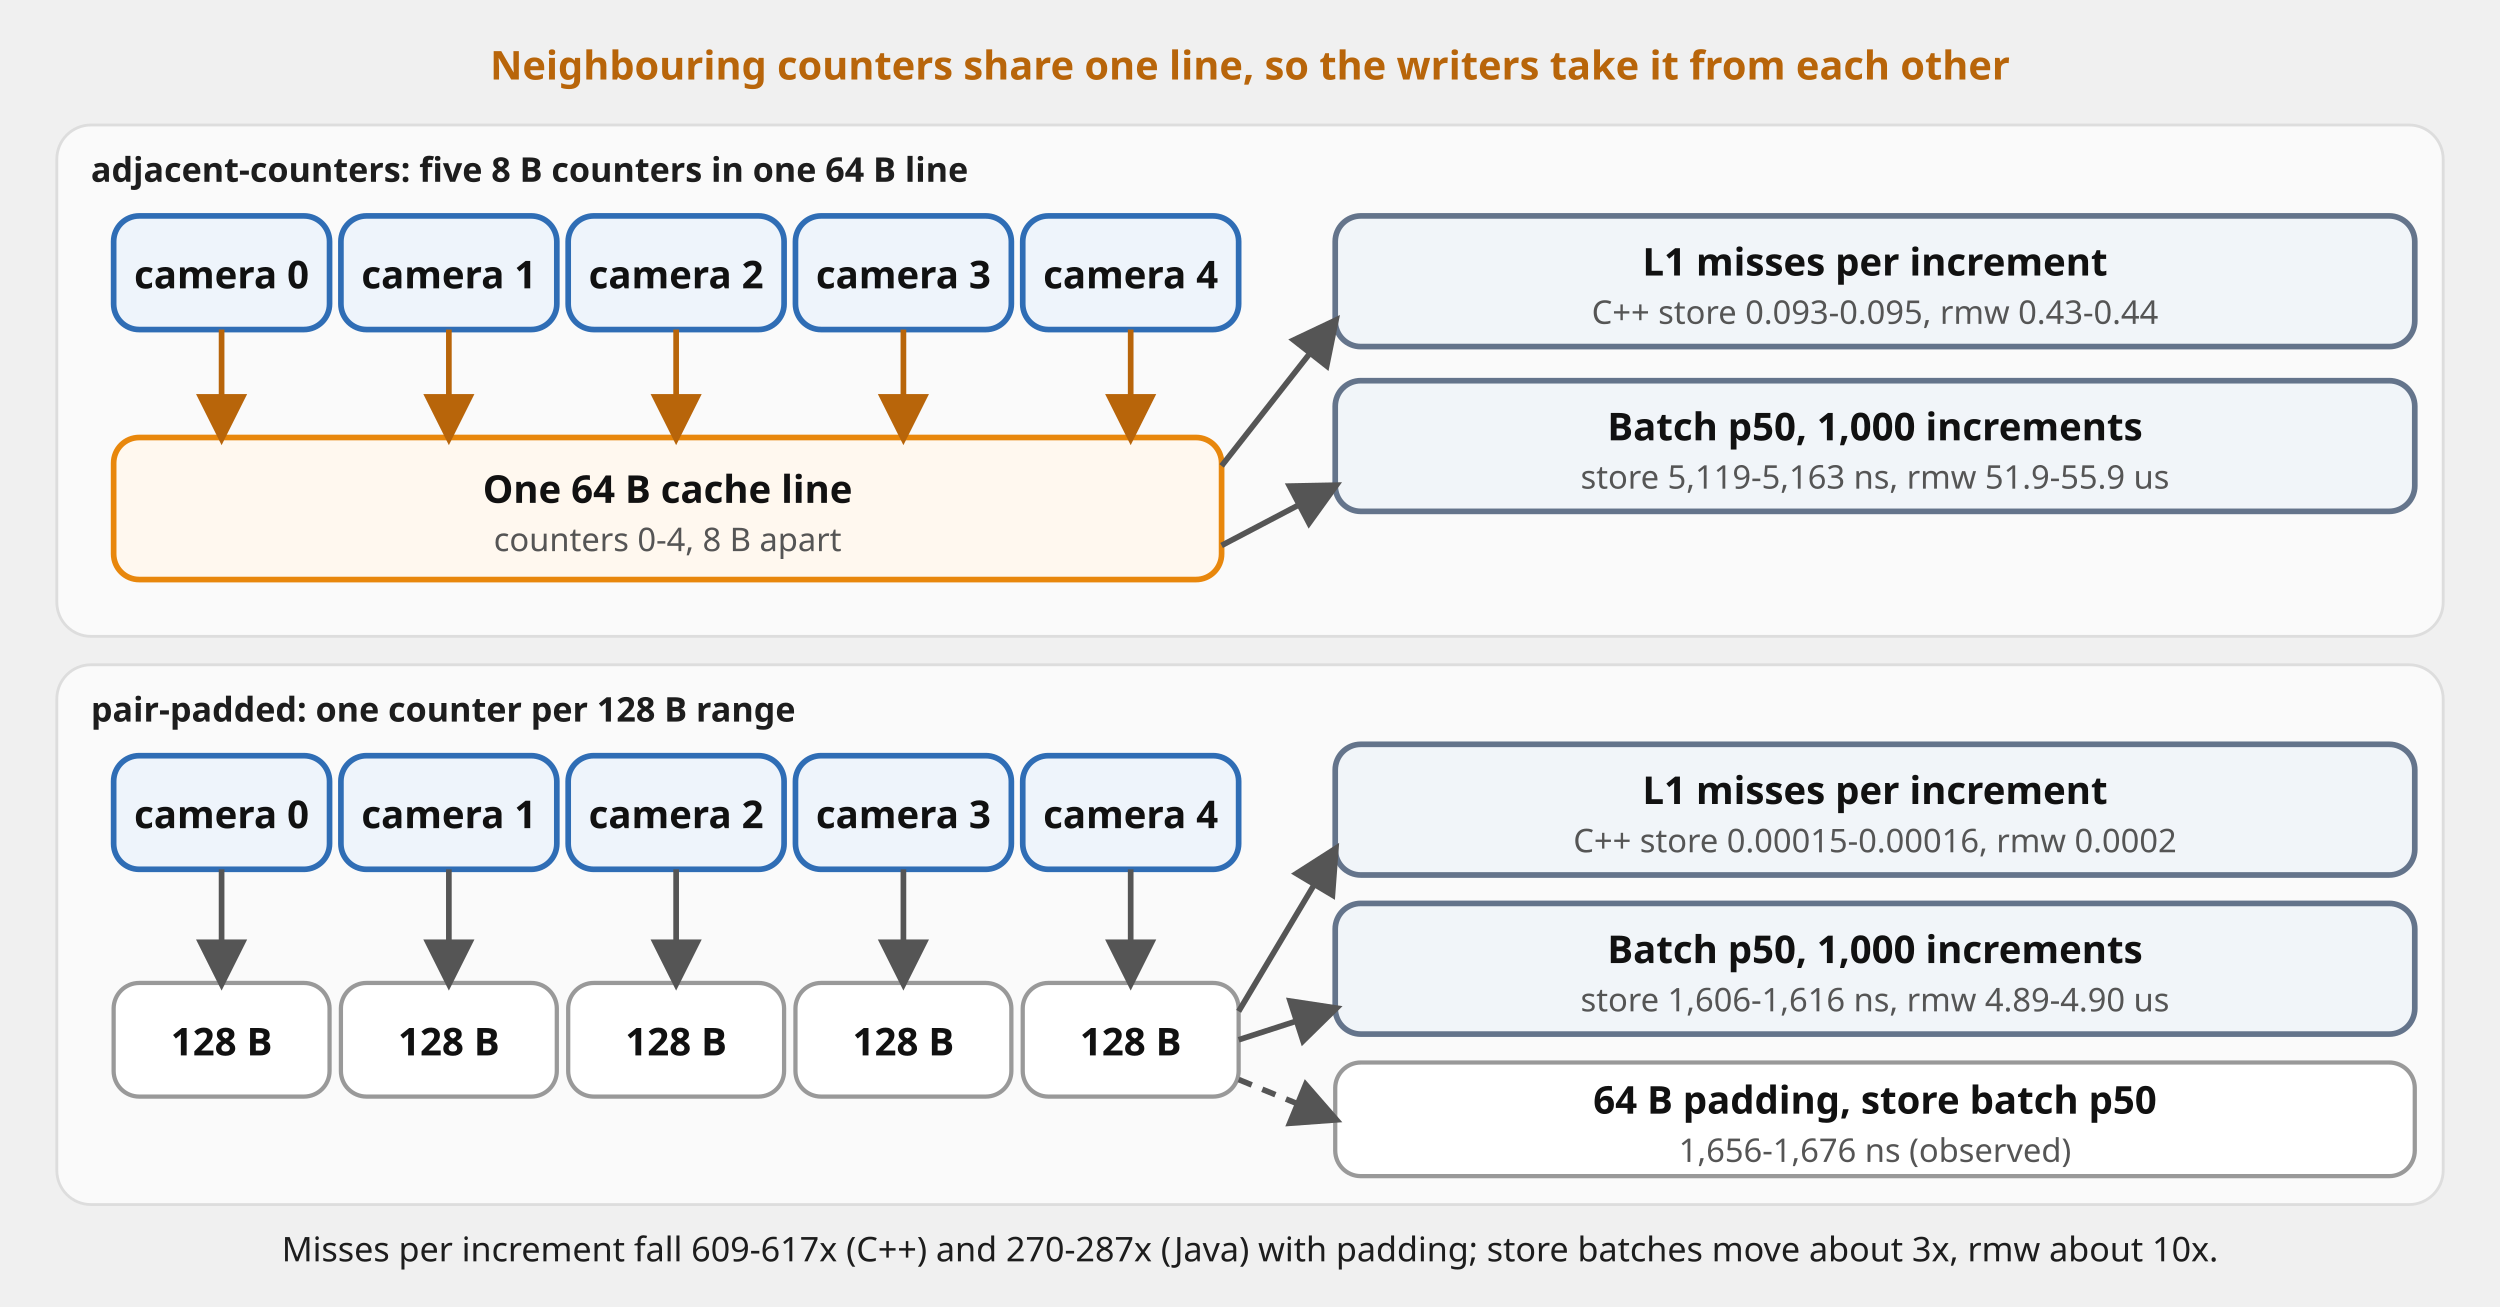
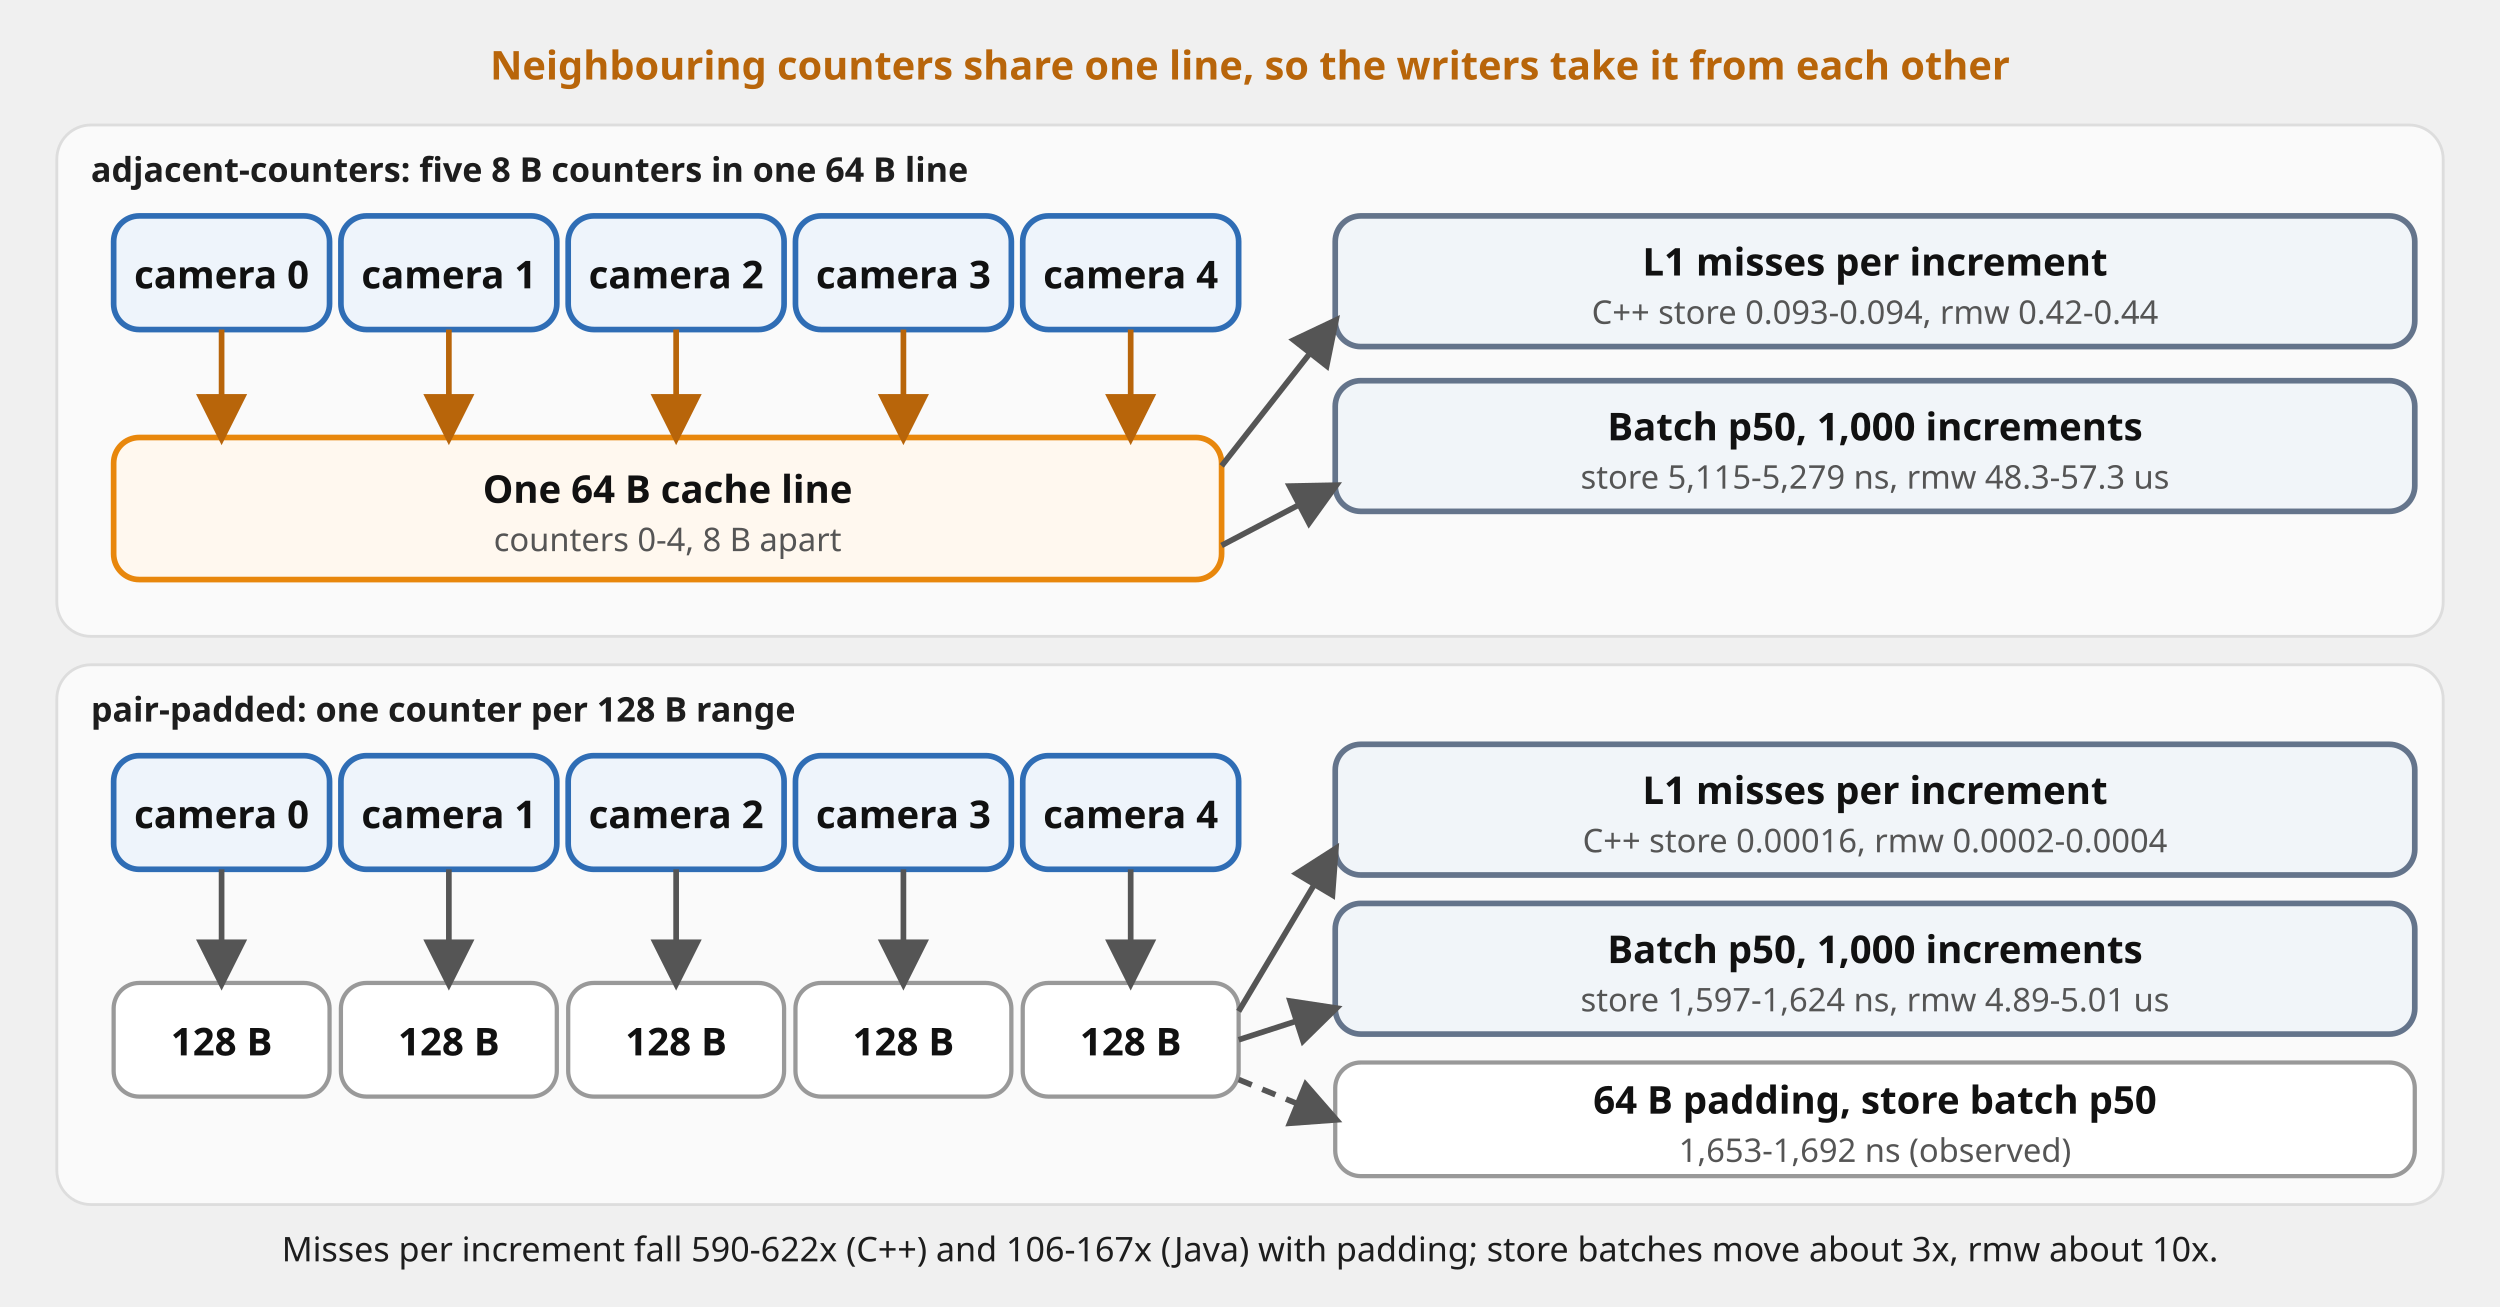
<svg xmlns="http://www.w3.org/2000/svg" viewBox="0 0 880 460" font-family="'Red Hat Text', system-ui, sans-serif" role="img">
  <defs>
    <marker id="a" viewBox="0 0 10 10" refX="8.5" refY="5" markerWidth="9" markerHeight="9" orient="auto-start-reverse">
      <path d="M0,0 L10,5 L0,10 z" fill="#555" />
    </marker>
    <marker id="am" viewBox="0 0 10 10" refX="8.5" refY="5" markerWidth="9" markerHeight="9" orient="auto-start-reverse">
      <path d="M0,0 L10,5 L0,10 z" fill="#b8650a" />
    </marker>
  </defs>
  <rect x="20" y="44" width="840" height="180" rx="12" fill="#fafafa" stroke="#ddd" />
  <text x="32" y="64" font-size="12" font-weight="700" fill="#1d1d1d">adjacent-counters: five 8 B counters in one 64 B line</text>
  <rect x="20" y="234" width="840" height="190" rx="12" fill="#fafafa" stroke="#ddd" />
  <text x="32" y="254" font-size="12" font-weight="700" fill="#1d1d1d">pair-padded: one counter per 128 B range</text>
  <rect x="40" y="76" width="76" height="40" rx="9" fill="#eef4fb" stroke="#2f6db5" stroke-width="2" />
  <text x="78.0" y="101.5" font-size="13.5" font-weight="700" fill="#111111" text-anchor="middle">camera 0</text>
  <rect x="120" y="76" width="76" height="40" rx="9" fill="#eef4fb" stroke="#2f6db5" stroke-width="2" />
  <text x="158.0" y="101.5" font-size="13.5" font-weight="700" fill="#111111" text-anchor="middle">camera 1</text>
  <rect x="200" y="76" width="76" height="40" rx="9" fill="#eef4fb" stroke="#2f6db5" stroke-width="2" />
  <text x="238.0" y="101.5" font-size="13.5" font-weight="700" fill="#111111" text-anchor="middle">camera 2</text>
  <rect x="280" y="76" width="76" height="40" rx="9" fill="#eef4fb" stroke="#2f6db5" stroke-width="2" />
  <text x="318.0" y="101.5" font-size="13.5" font-weight="700" fill="#111111" text-anchor="middle">camera 3</text>
  <rect x="360" y="76" width="76" height="40" rx="9" fill="#eef4fb" stroke="#2f6db5" stroke-width="2" />
  <text x="398.0" y="101.5" font-size="13.5" font-weight="700" fill="#111111" text-anchor="middle">camera 4</text>
  <rect x="40" y="154" width="390" height="50" rx="9" fill="#fff8ef" stroke="#e8870c" stroke-width="2" />
  <text x="235.0" y="177.0" font-size="13.5" font-weight="700" fill="#111111" text-anchor="middle">One 64 B cache line</text>
  <text x="235.0" y="194.0" font-size="11.5" fill="#555555" text-anchor="middle">counters 0-4, 8 B apart</text>
  <rect x="470" y="76" width="380" height="46" rx="9" fill="#f1f5f9" stroke="#64748b" stroke-width="2" />
  <text x="660.0" y="97.0" font-size="13.5" font-weight="700" fill="#111111" text-anchor="middle">L1 misses per increment</text>
-   <text x="660.0" y="114.0" font-size="11.5" fill="#555555" text-anchor="middle">C++ store 0.093-0.095, rmw 0.43-0.44</text>
+   <text x="660.0" y="114.0" font-size="11.5" fill="#555555" text-anchor="middle">C++ store 0.093-0.094, rmw 0.42-0.44</text>
  <rect x="470" y="134" width="380" height="46" rx="9" fill="#f1f5f9" stroke="#64748b" stroke-width="2" />
  <text x="660.0" y="155.0" font-size="13.5" font-weight="700" fill="#111111" text-anchor="middle">Batch p50, 1,000 increments</text>
-   <text x="660.0" y="172.0" font-size="11.5" fill="#555555" text-anchor="middle">store 5,119-5,163 ns, rmw 51.9-55.9 us</text>
+   <text x="660.0" y="172.0" font-size="11.5" fill="#555555" text-anchor="middle">store 5,115-5,279 ns, rmw 48.3-57.3 us</text>
  <rect x="40" y="266" width="76" height="40" rx="9" fill="#eef4fb" stroke="#2f6db5" stroke-width="2" />
  <text x="78.0" y="291.5" font-size="13.5" font-weight="700" fill="#111111" text-anchor="middle">camera 0</text>
  <rect x="120" y="266" width="76" height="40" rx="9" fill="#eef4fb" stroke="#2f6db5" stroke-width="2" />
  <text x="158.0" y="291.5" font-size="13.5" font-weight="700" fill="#111111" text-anchor="middle">camera 1</text>
  <rect x="200" y="266" width="76" height="40" rx="9" fill="#eef4fb" stroke="#2f6db5" stroke-width="2" />
  <text x="238.0" y="291.5" font-size="13.5" font-weight="700" fill="#111111" text-anchor="middle">camera 2</text>
  <rect x="280" y="266" width="76" height="40" rx="9" fill="#eef4fb" stroke="#2f6db5" stroke-width="2" />
  <text x="318.0" y="291.5" font-size="13.5" font-weight="700" fill="#111111" text-anchor="middle">camera 3</text>
  <rect x="360" y="266" width="76" height="40" rx="9" fill="#eef4fb" stroke="#2f6db5" stroke-width="2" />
  <text x="398.0" y="291.5" font-size="13.5" font-weight="700" fill="#111111" text-anchor="middle">camera 4</text>
  <rect x="40" y="346" width="76" height="40" rx="9" fill="#ffffff" stroke="#999999" stroke-width="1.5" />
  <text x="78.0" y="371.5" font-size="13.5" font-weight="700" fill="#111111" text-anchor="middle">128 B</text>
  <rect x="120" y="346" width="76" height="40" rx="9" fill="#ffffff" stroke="#999999" stroke-width="1.5" />
  <text x="158.0" y="371.5" font-size="13.5" font-weight="700" fill="#111111" text-anchor="middle">128 B</text>
  <rect x="200" y="346" width="76" height="40" rx="9" fill="#ffffff" stroke="#999999" stroke-width="1.5" />
  <text x="238.0" y="371.5" font-size="13.5" font-weight="700" fill="#111111" text-anchor="middle">128 B</text>
  <rect x="280" y="346" width="76" height="40" rx="9" fill="#ffffff" stroke="#999999" stroke-width="1.5" />
  <text x="318.0" y="371.5" font-size="13.5" font-weight="700" fill="#111111" text-anchor="middle">128 B</text>
  <rect x="360" y="346" width="76" height="40" rx="9" fill="#ffffff" stroke="#999999" stroke-width="1.5" />
  <text x="398.0" y="371.5" font-size="13.5" font-weight="700" fill="#111111" text-anchor="middle">128 B</text>
  <rect x="470" y="262" width="380" height="46" rx="9" fill="#f1f5f9" stroke="#64748b" stroke-width="2" />
  <text x="660.0" y="283.0" font-size="13.5" font-weight="700" fill="#111111" text-anchor="middle">L1 misses per increment</text>
-   <text x="660.0" y="300.0" font-size="11.5" fill="#555555" text-anchor="middle">C++ store 0.00015-0.00016, rmw 0.0002</text>
+   <text x="660.0" y="300.0" font-size="11.5" fill="#555555" text-anchor="middle">C++ store 0.00016, rmw 0.0002-0.0004</text>
  <rect x="470" y="318" width="380" height="46" rx="9" fill="#f1f5f9" stroke="#64748b" stroke-width="2" />
  <text x="660.0" y="339.0" font-size="13.5" font-weight="700" fill="#111111" text-anchor="middle">Batch p50, 1,000 increments</text>
-   <text x="660.0" y="356.0" font-size="11.5" fill="#555555" text-anchor="middle">store 1,606-1,616 ns, rmw 4.89-4.90 us</text>
+   <text x="660.0" y="356.0" font-size="11.5" fill="#555555" text-anchor="middle">store 1,597-1,624 ns, rmw 4.89-5.01 us</text>
  <rect x="470" y="374" width="380" height="40" rx="9" fill="#ffffff" stroke="#999999" stroke-width="1.5" />
  <text x="660.0" y="392.0" font-size="13.5" font-weight="700" fill="#111111" text-anchor="middle">64 B padding, store batch p50</text>
-   <text x="660.0" y="409.0" font-size="11.5" fill="#555555" text-anchor="middle">1,656-1,676 ns (observed)</text>
+   <text x="660.0" y="409.0" font-size="11.5" fill="#555555" text-anchor="middle">1,653-1,692 ns (observed)</text>
  <path d="M78,116 L78,154" fill="none" stroke="#b8650a" stroke-width="2" marker-end="url(#am)" />
  <path d="M158,116 L158,154" fill="none" stroke="#b8650a" stroke-width="2" marker-end="url(#am)" />
  <path d="M238,116 L238,154" fill="none" stroke="#b8650a" stroke-width="2" marker-end="url(#am)" />
  <path d="M318,116 L318,154" fill="none" stroke="#b8650a" stroke-width="2" marker-end="url(#am)" />
  <path d="M398,116 L398,154" fill="none" stroke="#b8650a" stroke-width="2" marker-end="url(#am)" />
  <path d="M430,164 L470,113" fill="none" stroke="#555" stroke-width="2" marker-end="url(#a)" />
  <path d="M430,192 L470,171" fill="none" stroke="#555" stroke-width="2" marker-end="url(#a)" />
  <path d="M78,306 L78,346" fill="none" stroke="#555" stroke-width="2" marker-end="url(#a)" />
  <path d="M158,306 L158,346" fill="none" stroke="#555" stroke-width="2" marker-end="url(#a)" />
  <path d="M238,306 L238,346" fill="none" stroke="#555" stroke-width="2" marker-end="url(#a)" />
  <path d="M318,306 L318,346" fill="none" stroke="#555" stroke-width="2" marker-end="url(#a)" />
  <path d="M398,306 L398,346" fill="none" stroke="#555" stroke-width="2" marker-end="url(#a)" />
  <path d="M436,356 L470,299" fill="none" stroke="#555" stroke-width="2" marker-end="url(#a)" />
  <path d="M436,366 L470,355" fill="none" stroke="#555" stroke-width="2" marker-end="url(#a)" />
  <path d="M436,380 L470,394" fill="none" stroke="#555" stroke-width="2" stroke-dasharray="5 4" marker-end="url(#a)" />
  <text x="440" y="28" font-size="14" fill="#b8650a" text-anchor="middle" font-weight="700">Neighbouring counters share one line, so the writers take it from each other</text>
-   <text x="440" y="444" font-size="12" fill="#1d1d1d" text-anchor="middle">Misses per increment fall 609-617x (C++) and 270-287x (Java) with padding; store batches move about 3x, rmw about 10x.</text>
+   <text x="440" y="444" font-size="12" fill="#1d1d1d" text-anchor="middle">Misses per increment fall 590-622x (C++) and 106-167x (Java) with padding; store batches move about 3x, rmw about 10x.</text>
</svg>
